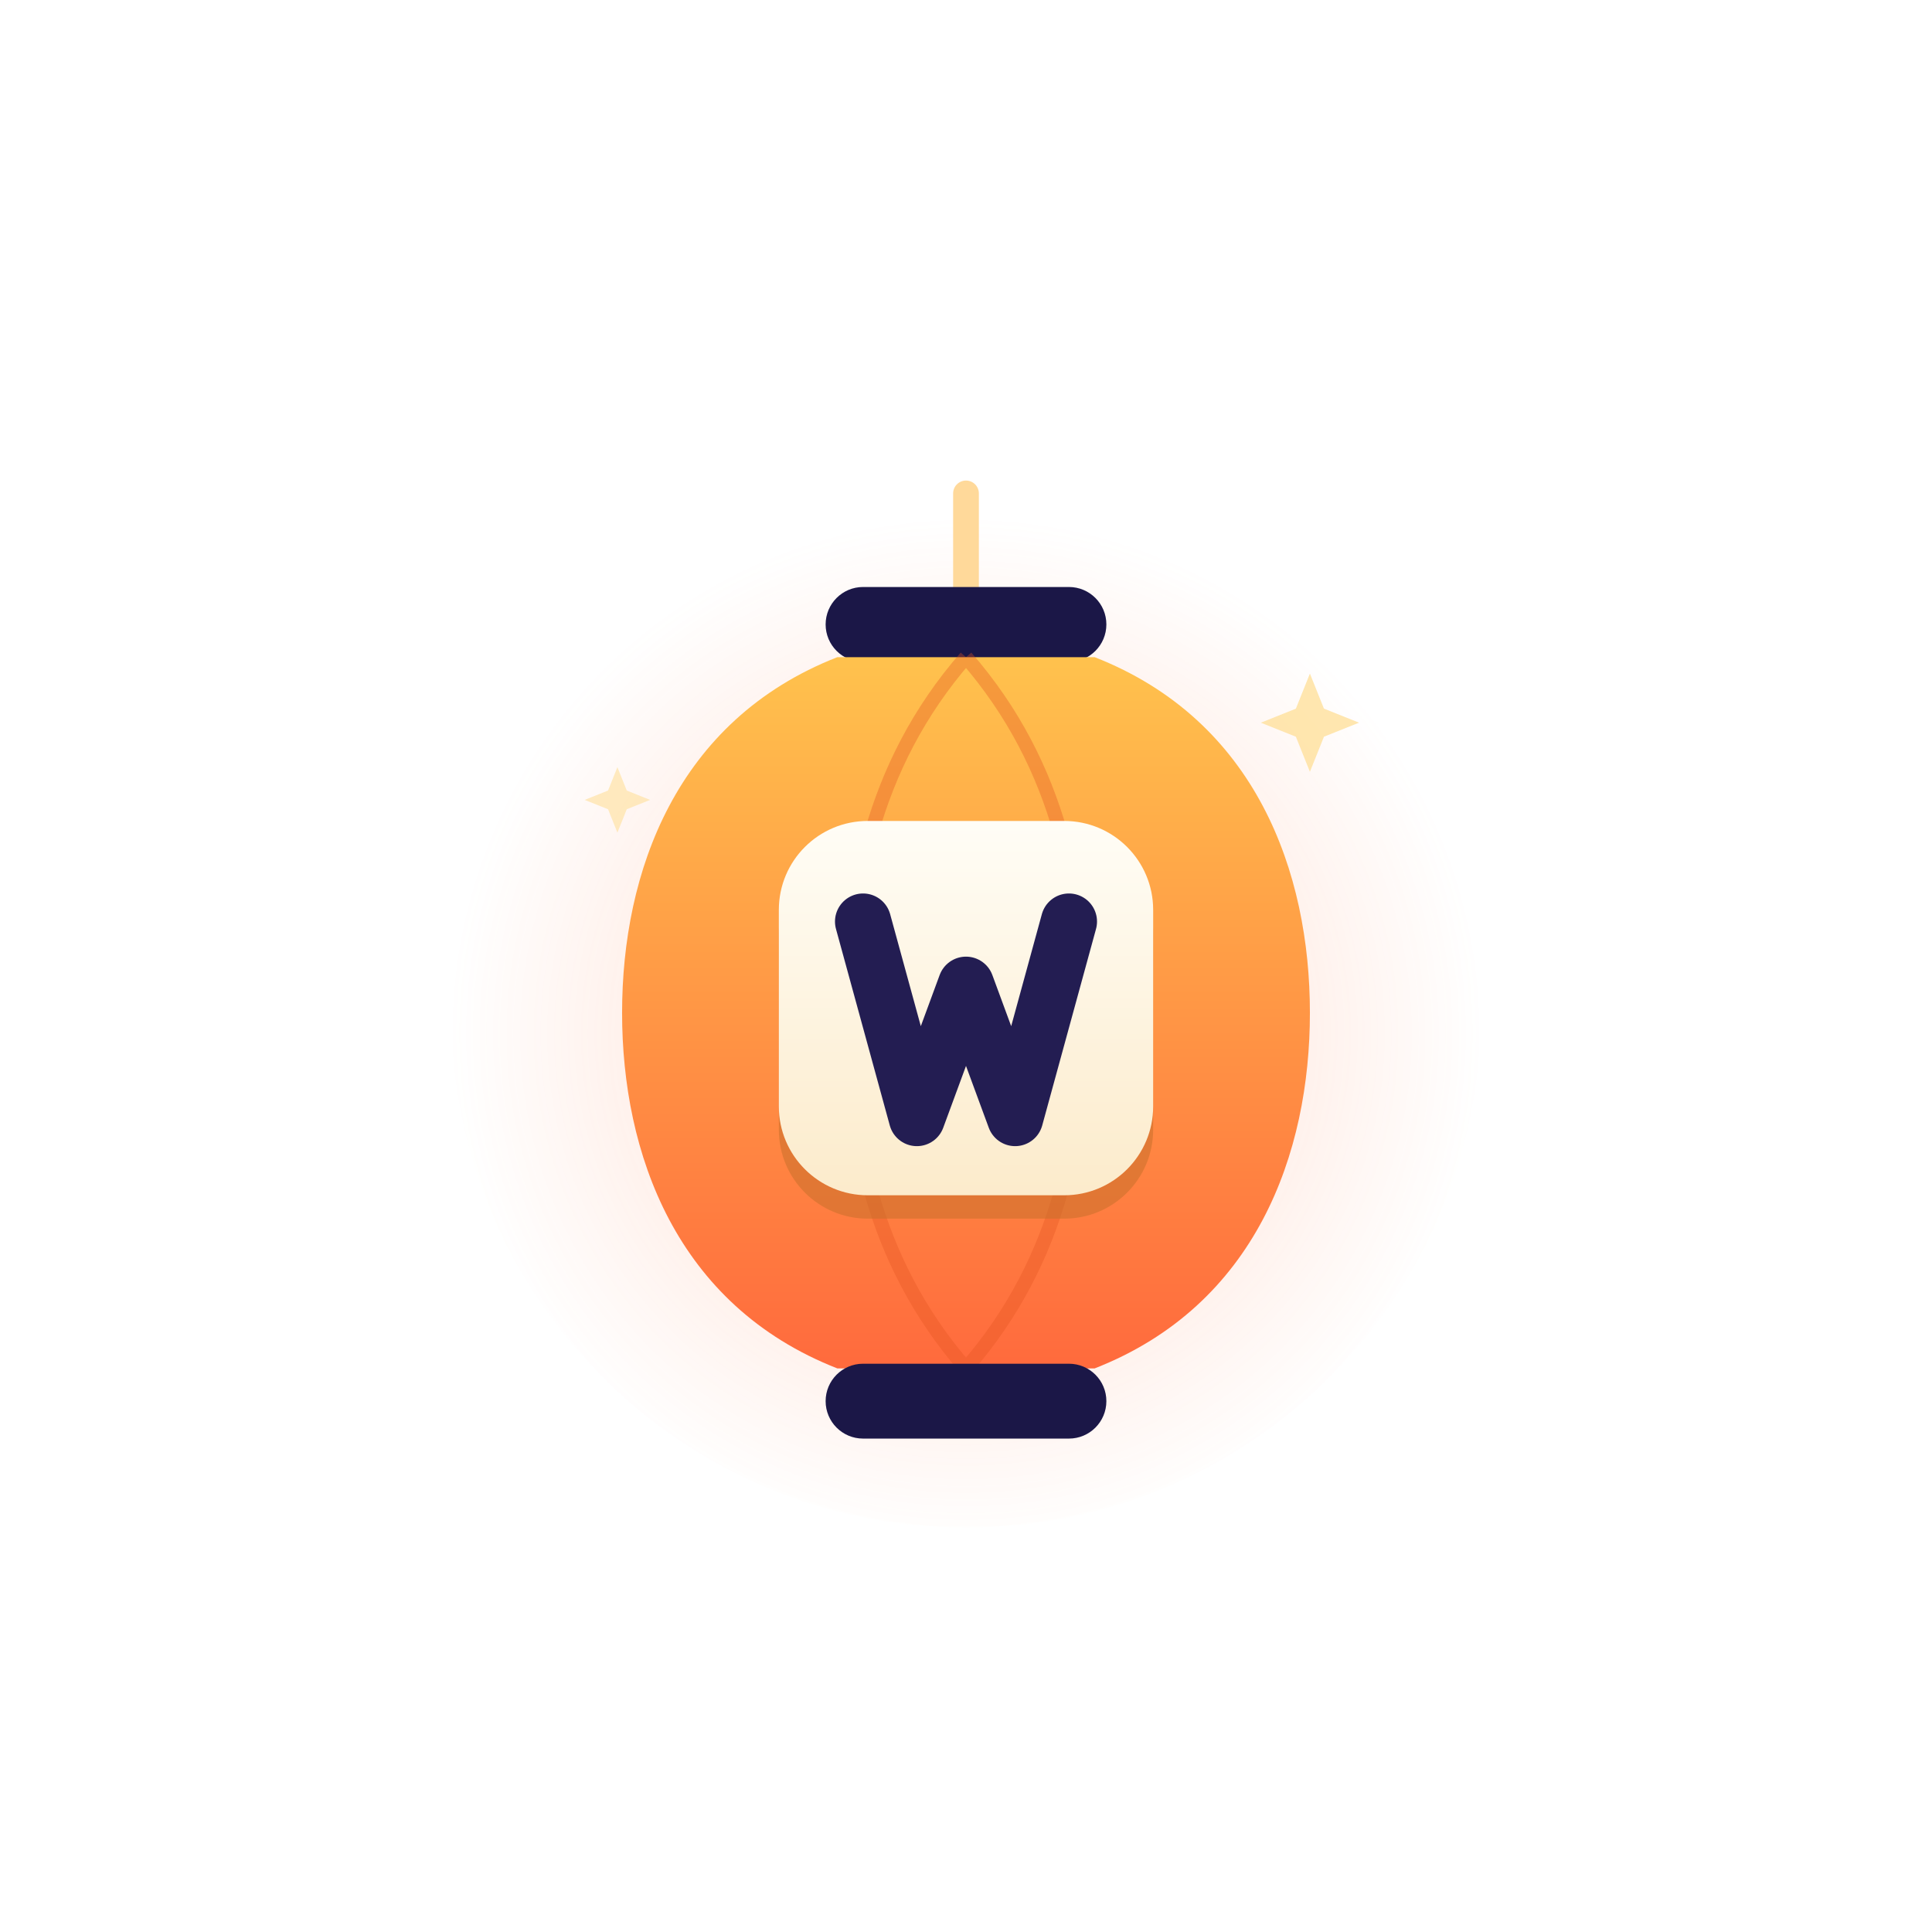
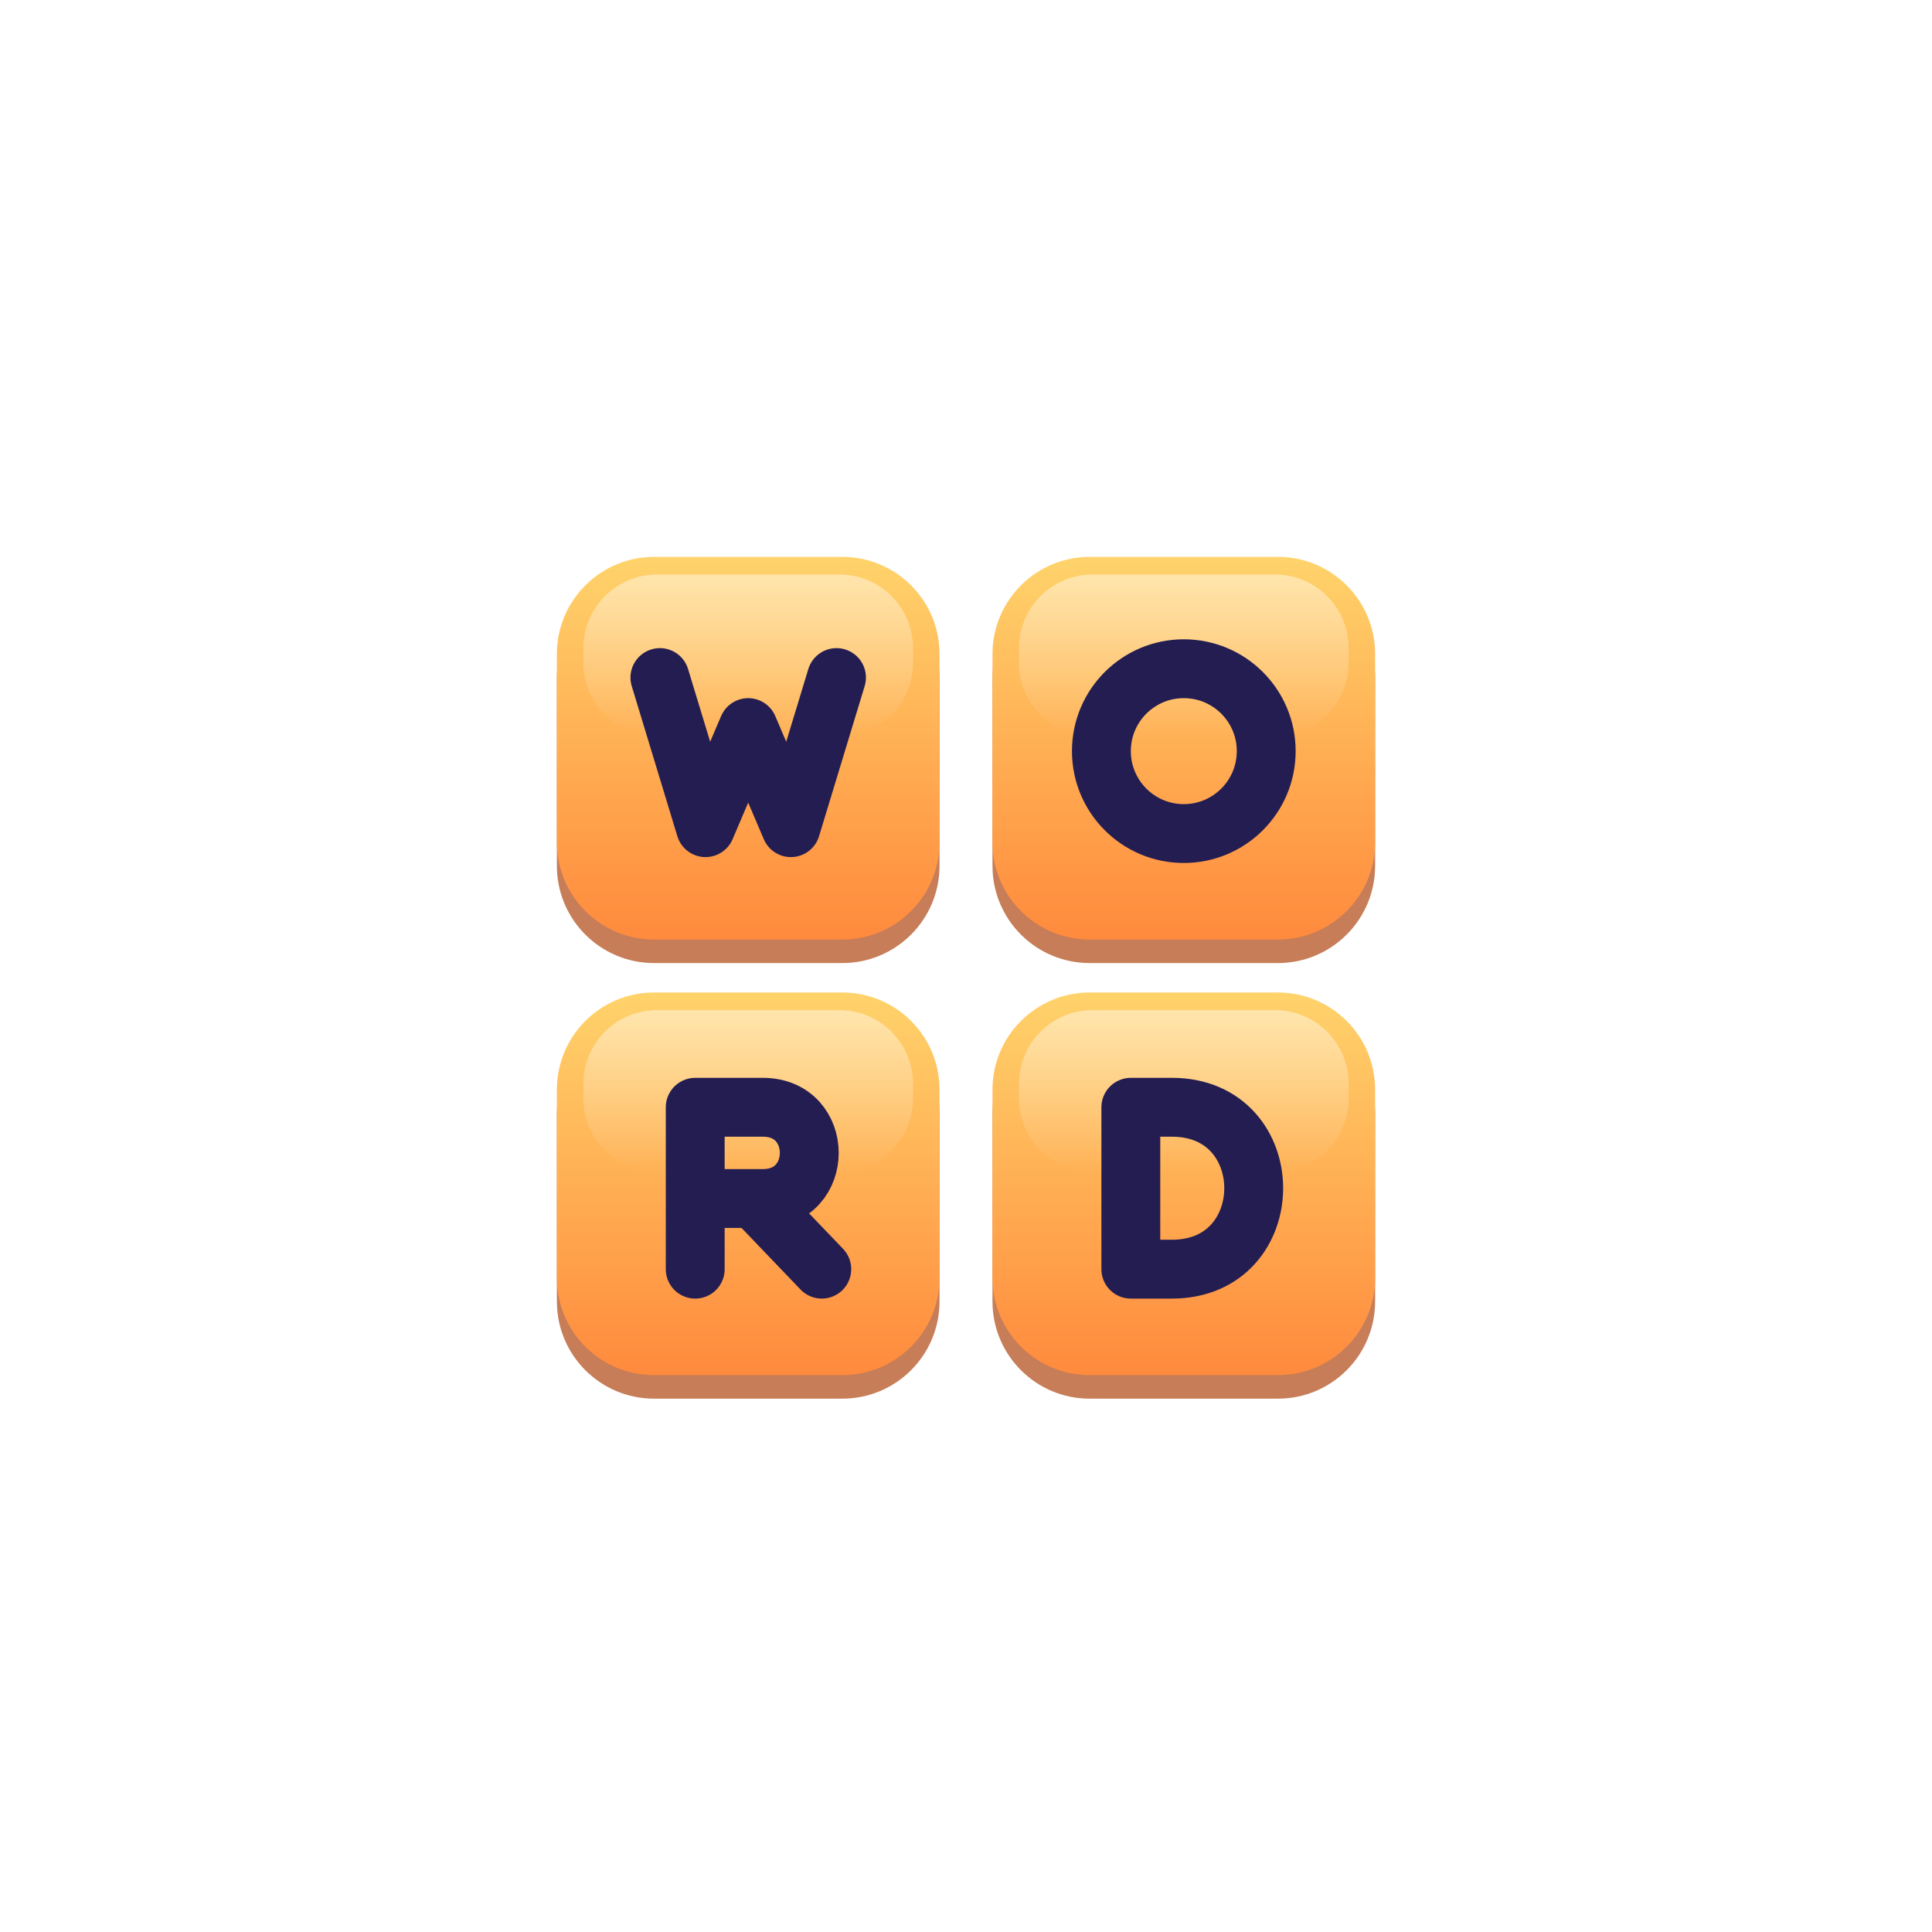
<svg xmlns="http://www.w3.org/2000/svg" width="1024" height="1024" viewBox="0 0 1024 1024">
  <defs>
    <linearGradient id="bg" x1="0" y1="0" x2="1" y2="1">
      <stop offset="0" stop-color="#2B2F7A" />
      <stop offset="1" stop-color="#120F35" />
    </linearGradient>
-     <radialGradient id="halo" cx=".5" cy=".52" r=".5">
-       <stop offset="0" stop-color="#FFB547" stop-opacity=".55" />
-       <stop offset=".6" stop-color="#FF7A45" stop-opacity=".12" />
+     <radialGradient id="halo" cx=".5" cy=".5" r=".5">
+       <stop offset="0" stop-color="#FFB547" stop-opacity=".6" />
+       <stop offset=".55" stop-color="#FF7A45" stop-opacity=".16" />
      <stop offset="1" stop-color="#FF7A45" stop-opacity="0" />
    </radialGradient>
-     <linearGradient id="body" x1="0" y1="0" x2="0" y2="1">
-       <stop offset="0" stop-color="#FFC24D" />
-       <stop offset="1" stop-color="#FF6A3D" />
+     <linearGradient id="lit" x1="0" y1="0" x2="0" y2="1">
+       <stop offset="0" stop-color="#FFD36B" />
+       <stop offset="1" stop-color="#FF8A3D" />
    </linearGradient>
-     <linearGradient id="tile" x1="0" y1="0" x2="0" y2="1">
-       <stop offset="0" stop-color="#FFFDF6" />
-       <stop offset="1" stop-color="#FCEBCB" />
+     <linearGradient id="shine" x1="0" y1="0" x2="0" y2="1">
+       <stop offset="0" stop-color="#FFFFFF" stop-opacity=".45" />
+       <stop offset="1" stop-color="#FFFFFF" stop-opacity="0" />
    </linearGradient>
    <clipPath id="c">
      <rect width="1024" height="1024" rx="228" />
    </clipPath>
  </defs>
-   <g transform="translate(512 512) scale(0.62) translate(-512 -500)">
-     <circle cx="512" cy="540" r="440" fill="url(#halo)" />
-     <path d="M806 250 l12 30 30 12 -30 12 -12 30 -12 -30 -30 -12 30 -12z" fill="#FFE3A6" opacity=".9" />
-     <path d="M214 330 l8 20 20 8 -20 8 -8 20 -8 -20 -20 -8 20 -8z" fill="#FFE3A6" opacity=".7" />
-     <path d="M512 96 v92" stroke="#FFD99A" stroke-width="22" stroke-linecap="round" />
-     <rect x="392" y="176" width="240" height="64" rx="32" fill="#1B1747" />
-     <path d="M402 236 H622 C760 290 806 420 806 540 C806 660 760 790 622 844 H402 C264 790 218 660 218 540 C218 420 264 290 402 236 Z" fill="url(#body)" />
-     <path d="M512 236 C430 330 412 440 412 540 C412 640 430 750 512 844 M512 236 C594 330 612 440 612 540 C612 640 594 750 512 844" stroke="#E2531F" stroke-width="12" fill="none" opacity=".35" />
-     <rect x="392" y="840" width="240" height="64" rx="32" fill="#1B1747" />
-     <rect x="352" y="396" width="320" height="320" rx="76" fill="#C9702A" opacity=".55" />
-     <rect x="352" y="376" width="320" height="320" rx="76" fill="url(#tile)" />
-     <path d="M424 462 L470 630 L512 516 L554 630 L600 462" stroke="#231D52" stroke-width="48" stroke-linecap="round" stroke-linejoin="round" fill="none" />
+   <g transform="translate(512 512) scale(.78) translate(-512 -512)">
+     <rect x="234" y="250" width="260" height="260" rx="66" fill="#B4521F" opacity=".75" />
+     <rect x="234" y="234" width="260" height="260" rx="66" fill="url(#lit)" />
+     <rect x="252" y="246" width="224" height="110" rx="50" fill="url(#shine)" />
+     <g transform="translate(234 234)" stroke="#231D52" stroke-width="40" stroke-linecap="round" stroke-linejoin="round">
+       <path d="M70 82 L101 184 L130 116 L159 184 L190 82" fill="none" />
+     </g>
+     <rect x="530" y="250" width="260" height="260" rx="66" fill="#B4521F" opacity=".75" />
+     <rect x="530" y="234" width="260" height="260" rx="66" fill="url(#lit)" />
+     <rect x="548" y="246" width="224" height="110" rx="50" fill="url(#shine)" />
+     <g transform="translate(530 234)" stroke="#231D52" stroke-width="40" stroke-linecap="round" stroke-linejoin="round">
+       <circle cx="130" cy="132" r="56" fill="none" />
+     </g>
+     <rect x="234" y="546" width="260" height="260" rx="66" fill="#B4521F" opacity=".75" />
+     <rect x="234" y="530" width="260" height="260" rx="66" fill="url(#lit)" />
+     <rect x="252" y="542" width="224" height="110" rx="50" fill="url(#shine)" />
+     <g transform="translate(234 530)" stroke="#231D52" stroke-width="40" stroke-linecap="round" stroke-linejoin="round">
+       <path d="M94 188 V78 H140 C182 78 182 140 140 140 H94 M134 140 L180 188" fill="none" />
+     </g>
+     <rect x="530" y="546" width="260" height="260" rx="66" fill="#B4521F" opacity=".75" />
+     <rect x="530" y="530" width="260" height="260" rx="66" fill="url(#lit)" />
+     <rect x="548" y="542" width="224" height="110" rx="50" fill="url(#shine)" />
+     <g transform="translate(530 530)" stroke="#231D52" stroke-width="40" stroke-linecap="round" stroke-linejoin="round">
+       <path d="M94 78 V188 H122 C196 188 196 78 122 78 Z" fill="none" />
+     </g>
  </g>
</svg>
